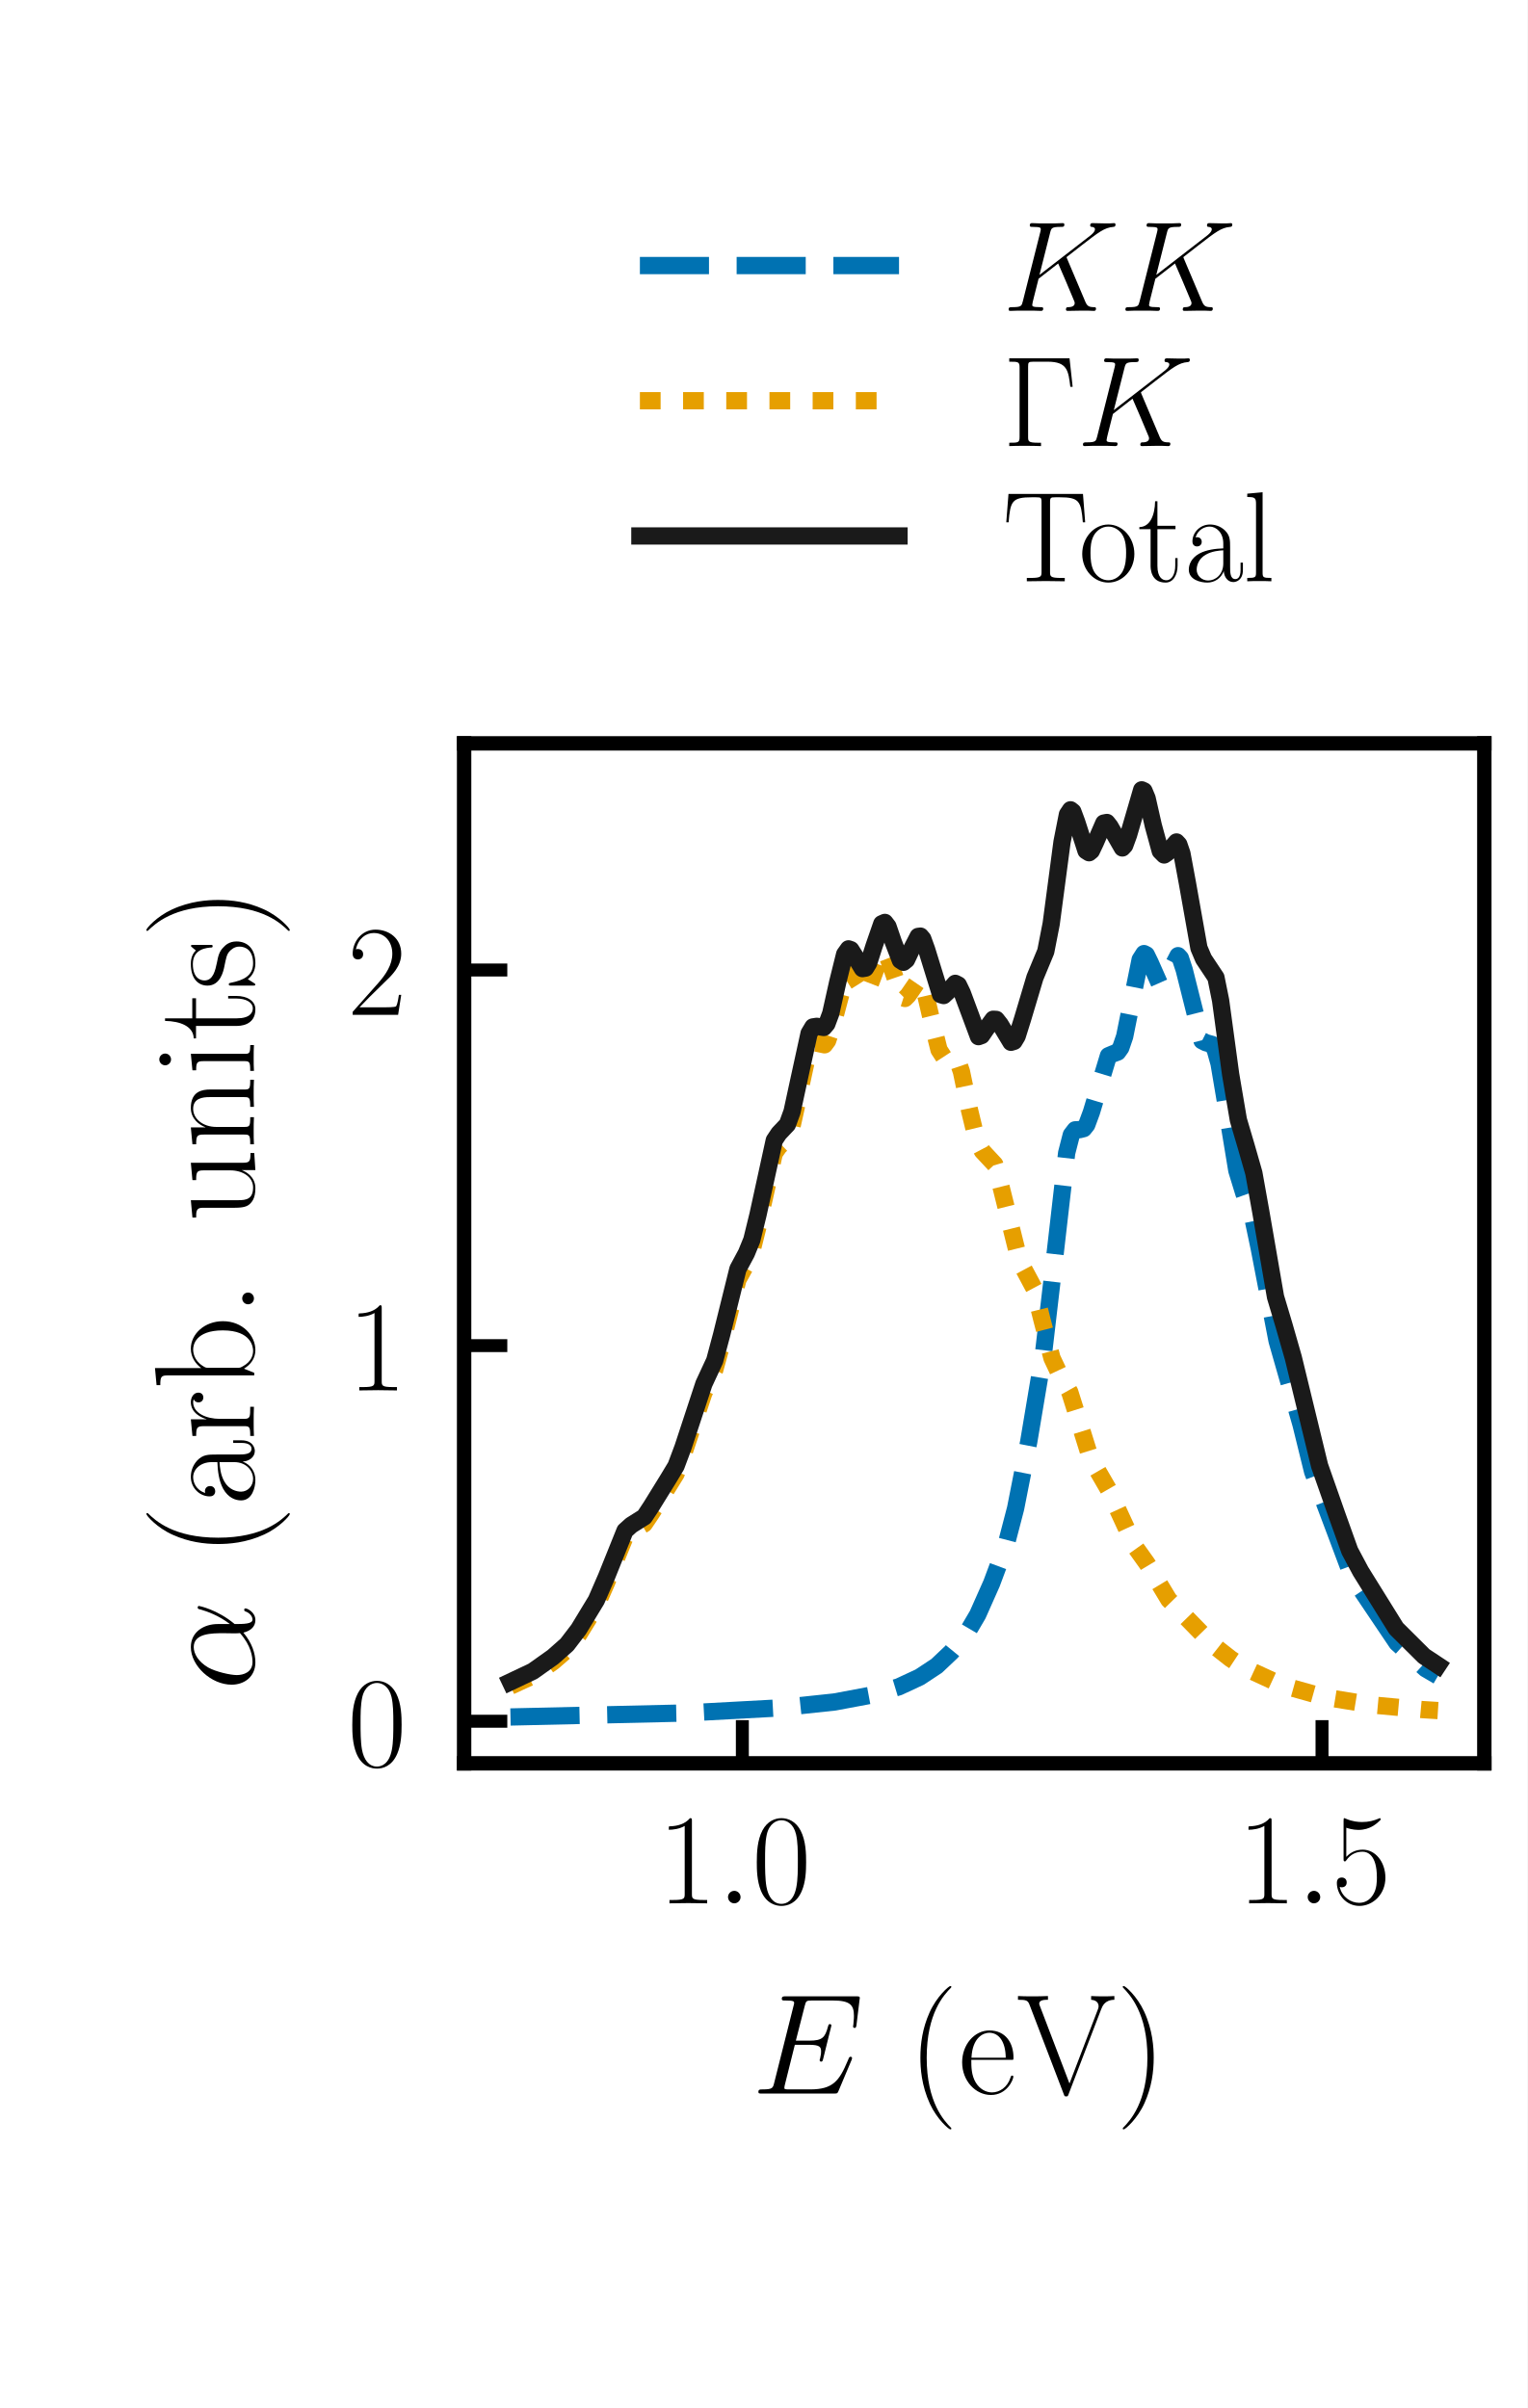
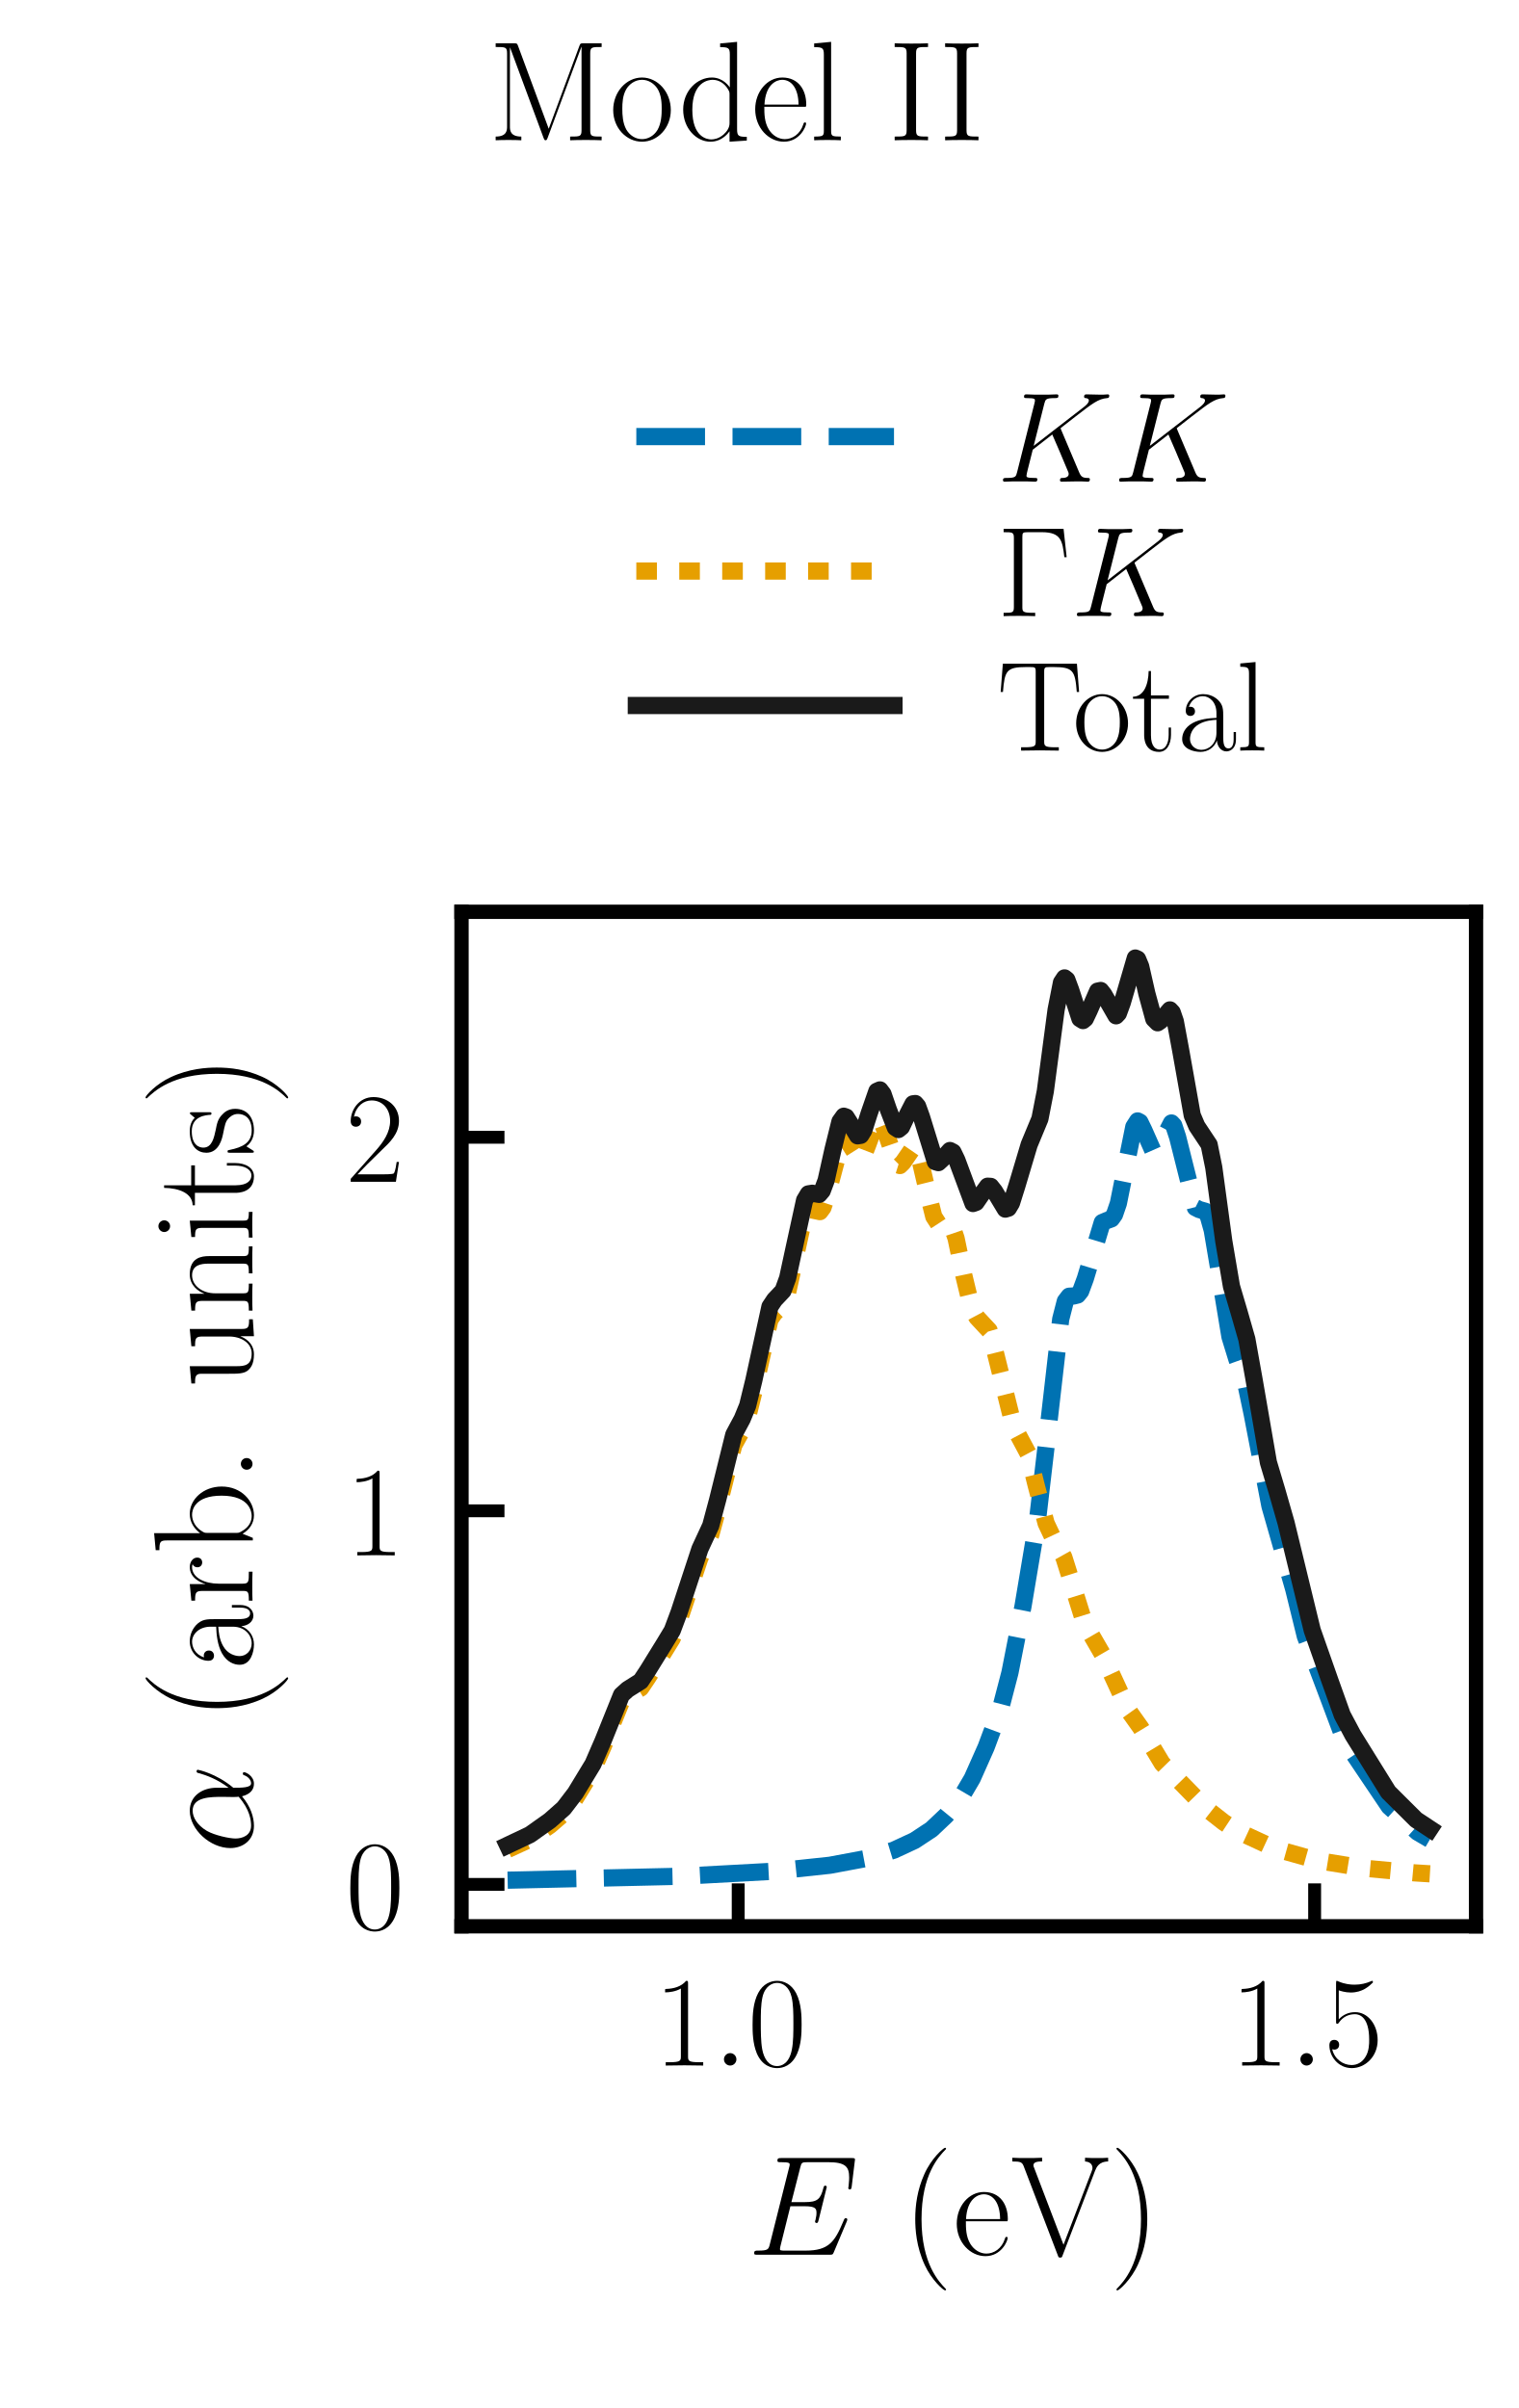
- <svg xmlns="http://www.w3.org/2000/svg" xmlns:xlink="http://www.w3.org/1999/xlink" width="106.104pt" height="167.304pt" viewBox="0 0 106.104 167.304" version="1.1">
+ <svg xmlns="http://www.w3.org/2000/svg" xmlns:xlink="http://www.w3.org/1999/xlink" width="106.104pt" height="168.208pt" viewBox="0 0 106.104 168.208" version="1.1">
  <defs>
    <style type="text/css">*{stroke-linejoin: round; stroke-linecap: butt}</style>
  </defs>
  <g id="figure_1">
    <g id="patch_1">
-       <path d="M 0 167.304  L 106.104 167.304  L 106.104 0  L 0 0  z " style="fill: #ffffff" />
+       <path d="M 0 168.208  L 106.104 168.208  L 106.104 0  L 0 0  z " style="fill: #ffffff" />
    </g>
    <g id="axes_1">
      <g id="patch_2">
-         <path d="M 32.238 122.514  L 103.104 122.514  L 103.104 51.648  L 32.238 51.648  z " style="fill: #ffffff" />
+         <path d="M 32.238 134.559  L 103.104 134.559  L 103.104 63.693  L 32.238 63.693  z " style="fill: #ffffff" />
      </g>
      <g id="matplotlib.axis_1">
        <g id="xtick_1">
          <g id="line2d_1">
            <defs>
-               <path id="m56fc4006a0" d="M 0 0  L 0 -3  " style="stroke: #000000; stroke-width: 0.9" />
-             </defs>
-             <g>
-               <use xlink:href="#m56fc4006a0" x="51.565" y="122.514" style="stroke: #000000; stroke-width: 0.9" />
+               <path id="mf4899ff78e" d="M 0 0  L 0 -3  " style="stroke: #000000; stroke-width: 0.9" />
+             </defs>
+             <g>
+               <use xlink:href="#mf4899ff78e" x="51.565" y="134.559" style="stroke: #000000; stroke-width: 0.9" />
            </g>
          </g>
          <g id="text_1">
-             <g transform="translate(45.67761 132.2405) scale(0.09 -0.09)">
+             <g transform="translate(45.67761 144.2861) scale(0.09 -0.09)">
              <defs>
                <path id="CMR17-31" d="M 1702 4083  C 1702 4217 1696 4224 1606 4224  C 1357 3927 979 3833 621 3820  C 602 3820 570 3820 563 3808  C 557 3795 557 3782 557 3648  C 755 3648 1088 3686 1344 3839  L 1344 467  C 1344 243 1331 166 781 166  L 589 166  L 589 0  C 896 6 1216 12 1523 12  C 1830 12 2150 6 2458 0  L 2458 166  L 2266 166  C 1715 166 1702 236 1702 467  L 1702 4083  z " transform="scale(0.015625)" />
                <path id="CMMI12-3a" d="M 1178 307  C 1178 492 1024 620 870 620  C 685 620 557 467 557 313  C 557 128 710 0 864 0  C 1050 0 1178 153 1178 307  z " transform="scale(0.015625)" />
                <path id="CMR17-30" d="M 2688 2038  C 2688 2430 2682 3099 2413 3613  C 2176 4063 1798 4224 1466 4224  C 1158 4224 768 4082 525 3620  C 269 3137 243 2539 243 2038  C 243 1671 250 1112 448 623  C 723 -39 1216 -128 1466 -128  C 1760 -128 2208 -7 2470 604  C 2662 1048 2688 1568 2688 2038  z M 1466 -26  C 1056 -26 813 328 723 816  C 653 1196 653 1749 653 2109  C 653 2604 653 3015 736 3407  C 858 3954 1216 4121 1466 4121  C 1728 4121 2067 3947 2189 3420  C 2272 3054 2278 2623 2278 2109  C 2278 1691 2278 1176 2202 797  C 2067 96 1690 -26 1466 -26  z " transform="scale(0.015625)" />
              </defs>
              <use xlink:href="#CMR17-31" transform="scale(0.996264)" />
              <use xlink:href="#CMMI12-3a" transform="translate(45.69048 0) scale(0.996264)" />
              <use xlink:href="#CMR17-30" transform="translate(72.78765 0) scale(0.996264)" />
            </g>
          </g>
        </g>
        <g id="xtick_2">
          <g id="line2d_2">
            <g>
-               <use xlink:href="#m56fc4006a0" x="91.83" y="122.514" style="stroke: #000000; stroke-width: 0.9" />
+               <use xlink:href="#mf4899ff78e" x="91.83" y="134.559" style="stroke: #000000; stroke-width: 0.9" />
            </g>
          </g>
          <g id="text_2">
-             <g transform="translate(85.94247 132.2405) scale(0.09 -0.09)">
+             <g transform="translate(85.94247 144.2861) scale(0.09 -0.09)">
              <defs>
                <path id="CMR17-35" d="M 730 3750  C 794 3724 1056 3641 1325 3641  C 1920 3641 2246 3961 2432 4140  C 2432 4191 2432 4224 2394 4224  C 2387 4224 2374 4224 2323 4198  C 2099 4102 1837 4032 1517 4032  C 1325 4032 1037 4055 723 4191  C 653 4224 640 4224 634 4224  C 602 4224 595 4217 595 4090  L 595 2231  C 595 2113 595 2080 659 2080  C 691 2080 704 2093 736 2139  C 941 2435 1222 2560 1542 2560  C 1766 2560 2246 2415 2246 1293  C 2246 1087 2246 716 2054 422  C 1894 159 1645 25 1370 25  C 947 25 518 319 403 812  C 429 806 480 793 506 793  C 589 793 749 838 749 1036  C 749 1209 627 1280 506 1280  C 358 1280 262 1190 262 1011  C 262 454 704 -128 1382 -128  C 2042 -128 2669 441 2669 1267  C 2669 2054 2170 2662 1549 2662  C 1222 2662 947 2540 730 2304  L 730 3750  z " transform="scale(0.015625)" />
              </defs>
              <use xlink:href="#CMR17-31" transform="scale(0.996264)" />
              <use xlink:href="#CMMI12-3a" transform="translate(45.69048 0) scale(0.996264)" />
              <use xlink:href="#CMR17-35" transform="translate(72.78765 0) scale(0.996264)" />
            </g>
          </g>
        </g>
        <g id="text_3">
-           <g transform="translate(52.22214 145.456) scale(0.1 -0.1)">
+           <g transform="translate(52.22214 157.5015) scale(0.1 -0.1)">
            <defs>
              <path id="CMMI12-45" d="M 4448 1489  C 4454 1508 4474 1553 4474 1578  C 4474 1611 4448 1643 4410 1643  C 4384 1643 4371 1636 4352 1617  C 4339 1611 4339 1598 4282 1469  C 3904 570 3629 185 2605 185  L 1670 185  C 1581 185 1568 185 1530 192  C 1459 198 1453 211 1453 262  C 1453 307 1466 346 1478 403  L 1920 2176  L 2554 2176  C 3053 2176 3091 2066 3091 1874  C 3091 1810 3091 1752 3046 1559  C 3034 1534 3027 1508 3027 1489  C 3027 1444 3059 1424 3098 1424  C 3155 1424 3162 1469 3187 1559  L 3552 3036  C 3552 3068 3526 3099 3488 3099  C 3430 3099 3424 3074 3398 2986  C 3270 2500 3142 2361 2573 2361  L 1965 2361  L 2362 3913  C 2419 4134 2432 4153 2694 4153  L 3610 4153  C 4397 4153 4557 3945 4557 3465  C 4557 3459 4557 3282 4531 3074  C 4525 3049 4518 3011 4518 2998  C 4518 2948 4550 2929 4589 2929  C 4634 2929 4659 2954 4672 3068  L 4806 4172  C 4806 4191 4819 4255 4819 4268  C 4819 4339 4762 4339 4646 4339  L 1523 4339  C 1402 4339 1338 4339 1338 4223  C 1338 4153 1382 4153 1491 4153  C 1888 4153 1888 4109 1888 4039  C 1888 4008 1882 3983 1862 3913  L 998 474  C 941 249 928 185 480 185  C 358 185 294 185 294 70  C 294 0 333 0 461 0  L 3674 0  C 3814 0 3821 6 3866 108  L 4448 1489  z " transform="scale(0.015625)" />
              <path id="CMR17-28" d="M 1958 -1562  C 1958 -1556 1958 -1543 1939 -1524  C 1645 -1223 858 -403 858 1596  C 858 3595 1632 4408 1946 4729  C 1946 4735 1958 4748 1958 4767  C 1958 4787 1939 4800 1914 4800  C 1843 4800 1299 4325 986 3620  C 666 2909 576 2218 576 1603  C 576 1141 621 360 1005 -467  C 1312 -1133 1837 -1600 1914 -1600  C 1946 -1600 1958 -1588 1958 -1562  z " transform="scale(0.015625)" />
              <path id="CMR17-65" d="M 2438 1503  C 2464 1529 2464 1542 2464 1606  C 2464 2251 2118 2816 1389 2816  C 710 2816 173 2175 173 1394  C 173 554 781 -64 1459 -64  C 2176 -64 2458 619 2458 755  C 2458 800 2419 800 2406 800  C 2362 800 2355 787 2330 709  C 2189 270 1837 51 1504 51  C 1229 51 954 206 781 490  C 582 819 582 1200 582 1503  L 2438 1503  z M 589 1600  C 634 2511 1126 2713 1382 2713  C 1818 2713 2112 2308 2118 1600  L 589 1600  z " transform="scale(0.015625)" />
              <path id="CMR17-56" d="M 3776 3762  C 3834 3903 3936 4179 4365 4185  L 4365 4352  C 4218 4339 4051 4339 3891 4339  C 3738 4339 3475 4339 3328 4352  L 3328 4185  C 3648 4166 3661 3942 3661 3903  C 3661 3833 3642 3788 3622 3737  L 2362 448  L 1043 3903  C 1024 3948 1011 3980 1011 4012  C 1011 4185 1267 4185 1402 4185  L 1402 4352  C 1197 4339 896 4339 685 4339  C 518 4339 218 4339 64 4352  L 64 4185  C 435 4185 506 4160 582 3955  L 2106 -26  C 2138 -116 2144 -128 2214 -128  C 2285 -128 2291 -116 2323 -26  L 3776 3762  z " transform="scale(0.015625)" />
              <path id="CMR17-29" d="M 1683 1596  C 1683 2057 1638 2839 1254 3665  C 947 4332 422 4800 346 4800  C 326 4800 301 4793 301 4761  C 301 4748 307 4742 314 4729  C 621 4408 1402 3595 1402 1603  C 1402 -396 627 -1210 314 -1530  C 307 -1543 301 -1549 301 -1562  C 301 -1594 326 -1600 346 -1600  C 416 -1600 960 -1127 1274 -422  C 1594 289 1683 981 1683 1596  z " transform="scale(0.015625)" />
            </defs>
            <use xlink:href="#CMMI12-45" transform="scale(0.996264)" />
            <use xlink:href="#CMR17-28" transform="translate(108.1276 0) scale(0.996264)" />
            <use xlink:href="#CMR17-65" transform="translate(143.4084 0) scale(0.996264)" />
            <use xlink:href="#CMR17-56" transform="translate(183.894 0) scale(0.996264)" />
            <use xlink:href="#CMR17-29" transform="translate(252.9665 0) scale(0.996264)" />
          </g>
        </g>
      </g>
      <g id="matplotlib.axis_2">
        <g id="ytick_1">
          <g id="line2d_3">
            <defs>
-               <path id="mb89ec130a3" d="M 0 0  L 3 0  " style="stroke: #000000; stroke-width: 0.9" />
-             </defs>
-             <g>
-               <use xlink:href="#mb89ec130a3" x="32.238" y="119.588" style="stroke: #000000; stroke-width: 0.9" />
+               <path id="m324ef16d65" d="M 0 0  L 3 0  " style="stroke: #000000; stroke-width: 0.9" />
+             </defs>
+             <g>
+               <use xlink:href="#m324ef16d65" x="32.238" y="131.633" style="stroke: #000000; stroke-width: 0.9" />
            </g>
          </g>
          <g id="text_4">
-             <g transform="translate(24.1304 122.7011) scale(0.09 -0.09)">
+             <g transform="translate(24.1304 134.7467) scale(0.09 -0.09)">
              <use xlink:href="#CMR17-30" transform="scale(0.996264)" />
            </g>
          </g>
        </g>
        <g id="ytick_2">
          <g id="line2d_4">
            <g>
-               <use xlink:href="#mb89ec130a3" x="32.238" y="93.491" style="stroke: #000000; stroke-width: 0.9" />
+               <use xlink:href="#m324ef16d65" x="32.238" y="105.536" style="stroke: #000000; stroke-width: 0.9" />
            </g>
          </g>
          <g id="text_5">
-             <g transform="translate(24.1304 96.60421) scale(0.09 -0.09)">
+             <g transform="translate(24.1304 108.6498) scale(0.09 -0.09)">
              <use xlink:href="#CMR17-31" transform="scale(0.996264)" />
            </g>
          </g>
        </g>
        <g id="ytick_3">
          <g id="line2d_5">
            <g>
-               <use xlink:href="#mb89ec130a3" x="32.238" y="67.394" style="stroke: #000000; stroke-width: 0.9" />
+               <use xlink:href="#m324ef16d65" x="32.238" y="79.44" style="stroke: #000000; stroke-width: 0.9" />
            </g>
          </g>
          <g id="text_6">
-             <g transform="translate(24.1304 70.50735) scale(0.09 -0.09)">
+             <g transform="translate(24.1304 82.55293) scale(0.09 -0.09)">
              <defs>
                <path id="CMR17-32" d="M 2669 990  L 2554 990  C 2490 537 2438 460 2413 422  C 2381 371 1920 371 1830 371  L 602 371  C 832 620 1280 1073 1824 1596  C 2214 1966 2669 2400 2669 3033  C 2669 3788 2067 4224 1395 4224  C 691 4224 262 3603 262 3027  C 262 2777 448 2745 525 2745  C 589 2745 781 2783 781 3007  C 781 3206 614 3264 525 3264  C 486 3264 448 3257 422 3244  C 544 3788 915 4057 1306 4057  C 1862 4057 2227 3616 2227 3033  C 2227 2477 1901 1998 1536 1583  L 262 147  L 262 0  L 2515 0  L 2669 990  z " transform="scale(0.015625)" />
              </defs>
              <use xlink:href="#CMR17-32" transform="scale(0.996264)" />
            </g>
          </g>
        </g>
        <g id="text_7">
-           <g transform="translate(17.63974 117.4479) rotate(-90) scale(0.1 -0.1)">
+           <g transform="translate(17.63974 129.4935) rotate(-90) scale(0.1 -0.1)">
            <defs>
              <path id="CMMI12-b" d="M 2963 1615  C 2963 2234 2611 2816 1933 2816  C 1094 2816 256 1902 256 996  C 256 440 602 -64 1254 -64  C 1651 -64 2125 89 2579 472  C 2669 115 2867 -64 3142 -64  C 3488 -64 3661 293 3661 376  C 3661 434 3616 434 3597 434  C 3546 434 3539 415 3520 364  C 3462 204 3315 64 3162 64  C 2963 64 2963 472 2963 862  C 3616 1641 3770 2445 3770 2451  C 3770 2509 3718 2509 3699 2509  C 3642 2509 3635 2490 3610 2375  C 3526 2094 3360 1596 2963 1072  L 2963 1615  z M 2560 625  C 1997 121 1491 64 1267 64  C 813 64 685 466 685 766  C 685 1040 826 1692 1024 2043  C 1286 2490 1645 2687 1933 2687  C 2554 2687 2554 1877 2554 1340  C 2554 1181 2547 1015 2547 855  C 2547 728 2554 696 2560 625  z " transform="scale(0.015625)" />
              <path id="CMR17-61" d="M 2304 1656  C 2304 2048 2304 2275 2035 2534  C 1798 2751 1523 2816 1306 2816  C 800 2816 435 2408 435 1977  C 435 1740 627 1728 666 1728  C 749 1728 896 1779 896 1958  C 896 2118 774 2188 666 2188  C 640 2188 608 2182 589 2176  C 723 2594 1069 2713 1293 2713  C 1613 2713 1965 2421 1965 1875  L 1965 1632  C 1587 1619 1133 1568 774 1373  C 371 1147 256 822 256 576  C 256 77 832 -64 1171 -64  C 1523 -64 1850 135 1990 505  C 2003 219 2182 -39 2464 -39  C 2598 -39 2938 51 2938 563  L 2938 926  L 2822 926  L 2822 557  C 2822 161 2650 109 2566 109  C 2304 109 2304 446 2304 732  L 2304 1656  z M 1965 887  C 1965 323 1568 38 1216 38  C 896 38 646 278 646 576  C 646 771 730 1114 1101 1322  C 1408 1497 1760 1523 1965 1536  L 1965 887  z " transform="scale(0.015625)" />
              <path id="CMR17-72" d="M 960 1517  C 960 2134 1222 2713 1702 2713  C 1747 2713 1792 2707 1837 2687  C 1837 2687 1696 2642 1696 2475  C 1696 2321 1818 2257 1914 2257  C 1990 2257 2131 2302 2131 2482  C 2131 2687 1926 2816 1709 2816  C 1222 2816 1011 2340 947 2115  L 941 2115  L 941 2816  L 198 2745  L 198 2578  C 576 2578 634 2540 634 2231  L 634 443  C 634 198 608 166 198 166  L 198 0  C 352 12 646 12 813 12  C 998 12 1325 12 1498 0  L 1498 166  C 1037 166 960 166 960 455  L 960 1517  z " transform="scale(0.015625)" />
              <path id="CMR17-62" d="M 960 4416  L 198 4345  L 198 4179  C 576 4179 634 4141 634 3843  L 634 -13  L 749 -13  L 934 445  C 1120 141 1395 -64 1766 -64  C 2406 -64 3053 503 3053 1382  C 3053 2209 2477 2816 1830 2816  C 1434 2816 1152 2603 960 2351  L 960 4416  z M 973 2022  C 973 2138 973 2157 1062 2293  C 1312 2681 1670 2713 1792 2713  C 1984 2713 2643 2610 2643 1388  C 2643 109 1888 38 1734 38  C 1536 38 1248 115 1043 490  C 973 613 973 626 973 742  L 973 2022  z " transform="scale(0.015625)" />
              <path id="CMR17-2e" d="M 1062 262  C 1062 422 934 524 800 524  C 672 524 538 422 538 262  C 538 102 666 0 800 0  C 928 0 1062 102 1062 262  z " transform="scale(0.015625)" />
              <path id="CMR17-75" d="M 1882 2745  L 1882 2579  C 2259 2579 2317 2540 2317 2229  L 2317 1053  C 2317 510 2029 38 1555 38  C 1030 38 986 355 986 691  L 986 2816  L 211 2745  L 211 2579  C 467 2579 640 2579 646 2320  L 646 1079  C 646 646 646 368 813 187  C 896 103 1056 -64 1517 -64  C 2061 -64 2272 400 2323 536  L 2330 536  L 2330 -64  L 3091 -13  L 3091 154  C 2714 154 2656 193 2656 503  L 2656 2816  L 1882 2745  z " transform="scale(0.015625)" />
              <path id="CMR17-6e" d="M 2656 1954  C 2656 2282 2592 2816 1837 2816  C 1331 2816 1069 2424 973 2166  L 966 2166  L 966 2816  L 211 2745  L 211 2578  C 589 2578 646 2540 646 2231  L 646 443  C 646 198 621 166 211 166  L 211 0  C 365 12 646 12 813 12  C 979 12 1267 12 1421 0  L 1421 166  C 1011 166 986 192 986 443  L 986 1678  C 986 2269 1344 2713 1792 2713  C 2266 2713 2317 2289 2317 1980  L 2317 443  C 2317 198 2291 166 1882 166  L 1882 0  C 2035 12 2317 12 2483 12  C 2650 12 2938 12 3091 0  L 3091 166  C 2682 166 2656 192 2656 443  L 2656 1954  z " transform="scale(0.015625)" />
              <path id="CMR17-69" d="M 992 3961  C 992 4102 877 4224 730 4224  C 589 4224 467 4108 467 3961  C 467 3820 582 3699 730 3699  C 870 3699 992 3814 992 3961  z M 243 2745  L 243 2579  C 602 2579 653 2540 653 2231  L 653 443  C 653 198 627 166 218 166  L 218 0  C 371 12 646 12 806 12  C 960 12 1222 12 1370 0  L 1370 166  C 992 166 979 205 979 436  L 979 2816  L 243 2745  z " transform="scale(0.015625)" />
              <path id="CMR17-74" d="M 966 2585  L 1862 2585  L 1862 2752  L 966 2752  L 966 3968  L 851 3968  C 838 3292 614 2700 70 2687  L 70 2585  L 627 2585  L 627 778  C 627 655 627 -64 1370 -64  C 1747 -64 1965 308 1965 784  L 1965 1151  L 1850 1151  L 1850 790  C 1850 347 1677 51 1408 51  C 1222 51 966 179 966 765  L 966 2585  z " transform="scale(0.015625)" />
              <path id="CMR17-73" d="M 1978 2688  C 1978 2803 1971 2809 1933 2809  C 1907 2809 1901 2803 1824 2707  C 1805 2681 1747 2617 1728 2592  C 1523 2809 1235 2816 1126 2816  C 416 2816 160 2444 160 2073  C 160 1497 813 1363 998 1324  C 1402 1241 1542 1216 1677 1100  C 1760 1024 1901 883 1901 652  C 1901 384 1747 38 1158 38  C 602 38 403 460 288 1024  C 269 1113 269 1120 218 1120  C 166 1120 160 1113 160 985  L 160 64  C 160 -52 166 -58 205 -58  C 237 -58 243 -52 275 0  C 314 57 410 211 448 275  C 576 102 800 -64 1158 -64  C 1792 -64 2131 281 2131 780  C 2131 1107 1958 1280 1875 1356  C 1683 1555 1459 1600 1190 1651  C 838 1728 390 1817 390 2208  C 390 2374 480 2726 1126 2726  C 1811 2726 1850 2086 1862 1881  C 1869 1849 1901 1843 1920 1843  C 1978 1843 1978 1862 1978 1971  L 1978 2688  z " transform="scale(0.015625)" />
            </defs>
            <use xlink:href="#CMMI12-b" transform="scale(0.996264)" />
            <use xlink:href="#CMR17-28" transform="translate(92.75699 0) scale(0.996264)" />
            <use xlink:href="#CMR17-61" transform="translate(128.0378 0) scale(0.996264)" />
            <use xlink:href="#CMR17-72" transform="translate(173.7282 0) scale(0.996264)" />
            <use xlink:href="#CMR17-62" transform="translate(209.009 0) scale(0.996264)" />
            <use xlink:href="#CMR17-2e" transform="translate(259.9044 0) scale(0.996264)" />
            <use xlink:href="#CMR17-75" transform="translate(325.2611 0) scale(0.996264)" />
            <use xlink:href="#CMR17-6e" transform="translate(376.1565 0) scale(0.996264)" />
            <use xlink:href="#CMR17-69" transform="translate(427.0518 0) scale(0.996264)" />
            <use xlink:href="#CMR17-74" transform="translate(451.9229 0) scale(0.996264)" />
            <use xlink:href="#CMR17-73" transform="translate(487.2037 0) scale(0.996264)" />
            <use xlink:href="#CMR17-29" transform="translate(523.005 0) scale(0.996264)" />
          </g>
        </g>
      </g>
      <g id="line2d_6">
-         <path d="M 35.459 119.293  L 47.603 119.017  L 54.05 118.668  L 57.973 118.25  L 60.552 117.767  L 62.432 117.198  L 63.883 116.523  L 65.065 115.743  L 66.086 114.777  L 67.161 113.464  L 67.913 112.184  L 68.88 110.007  L 69.901 107.271  L 70.546 104.797  L 71.459 100.158  L 72.48 94.068  L 73.125 88.544  L 74.092 80.106  L 74.414 78.852  L 74.683 78.499  L 75.005 78.483  L 75.274 78.415  L 75.489 78.145  L 75.811 77.275  L 76.994 73.351  L 77.316 73.215  L 77.638 73.096  L 77.853 72.793  L 78.122 72.008  L 78.552 69.87  L 79.197 66.673  L 79.465 66.254  L 79.626 66.338  L 79.895 66.89  L 80.54 68.348  L 80.755 68.356  L 80.97 68.061  L 81.829 66.398  L 81.991 66.571  L 82.259 67.384  L 83.495 72.308  L 83.764 72.445  L 84.194 72.565  L 84.408 72.93  L 84.677 73.887  L 85.107 76.436  L 85.913 81.324  L 86.397 82.897  L 87.041 84.694  L 87.471 86.745  L 88.707 93.153  L 90.373 98.976  L 91.179 102.252  L 91.877 104.085  L 92.737 106.367  L 93.758 109.091  L 94.51 110.398  L 97.035 114.148  L 99.023 115.94  L 99.883 116.445  L 99.883 116.445  " clip-path="url(#pe6a8a743c2)" style="fill: none; stroke-dasharray: 4.8,1.92; stroke-dashoffset: 0; stroke: #0072b2; stroke-width: 1.2" />
+         <path d="M 35.459 131.338  L 47.603 131.063  L 54.05 130.713  L 57.973 130.295  L 60.552 129.813  L 62.432 129.243  L 63.883 128.569  L 65.065 127.789  L 66.086 126.823  L 67.161 125.509  L 67.913 124.229  L 68.88 122.053  L 69.901 119.316  L 70.546 116.842  L 71.459 112.203  L 72.48 106.113  L 73.125 100.59  L 74.092 92.152  L 74.414 90.897  L 74.683 90.545  L 75.005 90.528  L 75.274 90.461  L 75.489 90.191  L 75.811 89.32  L 76.994 85.396  L 77.316 85.26  L 77.638 85.142  L 77.853 84.839  L 78.122 84.054  L 78.552 81.916  L 79.197 78.718  L 79.465 78.3  L 79.626 78.384  L 79.895 78.936  L 80.54 80.393  L 80.755 80.402  L 80.97 80.106  L 81.829 78.444  L 81.991 78.617  L 82.259 79.429  L 83.495 84.353  L 83.764 84.49  L 84.194 84.611  L 84.408 84.976  L 84.677 85.932  L 85.107 88.481  L 85.913 93.369  L 86.397 94.942  L 87.041 96.74  L 87.471 98.791  L 88.707 105.199  L 90.373 111.021  L 91.179 114.298  L 91.877 116.131  L 92.737 118.412  L 93.758 121.137  L 94.51 122.444  L 97.035 126.194  L 99.023 127.986  L 99.883 128.491  L 99.883 128.491  " clip-path="url(#p5539f9b693)" style="fill: none; stroke-dasharray: 4.8,1.92; stroke-dashoffset: 0; stroke: #0072b2; stroke-width: 1.2" />
      </g>
      <g id="line2d_7">
-         <path d="M 35.459 117.148  L 37.017 116.432  L 38.414 115.462  L 39.382 114.622  L 40.188 113.583  L 41.423 111.573  L 42.122 109.977  L 43.412 106.799  L 43.841 106.422  L 44.755 105.871  L 45.238 105.154  L 46.42 103.276  L 46.958 102.403  L 47.441 101.128  L 48.892 96.774  L 49.644 95.185  L 50.128 93.4  L 51.256 88.908  L 51.847 87.839  L 52.223 86.941  L 52.653 85.211  L 53.782 80.131  L 54.104 79.672  L 54.695 79.096  L 55.017 78.239  L 55.447 76.291  L 56.146 73.063  L 56.468 72.496  L 56.683 72.466  L 57.274 72.592  L 57.489 72.301  L 57.811 71.324  L 58.832 67.474  L 58.994 67.423  L 59.208 67.652  L 60.068 69.01  L 60.283 68.785  L 60.606 67.947  L 61.25 66.186  L 61.411 66.124  L 61.573 66.283  L 61.841 66.963  L 62.647 69.303  L 62.862 69.372  L 63.077 69.158  L 63.829 68.066  L 63.991 68.204  L 64.205 68.719  L 64.635 70.564  L 65.226 72.938  L 65.549 73.435  L 65.817 73.451  L 66.301 73.385  L 66.516 73.669  L 66.785 74.462  L 67.322 77.037  L 67.859 79.262  L 68.235 79.972  L 69.095 80.895  L 69.417 81.996  L 70.814 87.61  L 71.835 89.523  L 72.373 91.689  L 73.071 94.355  L 73.555 95.38  L 74.307 96.722  L 74.844 98.425  L 75.704 101.185  L 76.241 102.18  L 76.994 103.482  L 78.82 107.434  L 79.68 108.64  L 81.185 111.14  L 84.247 114.279  L 85.483 115.248  L 86.397 115.851  L 89.083 117.093  L 92.038 117.921  L 95.37 118.462  L 98.808 118.78  L 99.883 118.847  L 99.883 118.847  " clip-path="url(#pe6a8a743c2)" style="fill: none; stroke-dasharray: 1.44,1.56; stroke-dashoffset: 0; stroke: #e69f00; stroke-width: 1.2" />
+         <path d="M 35.459 129.194  L 37.017 128.477  L 38.414 127.508  L 39.382 126.667  L 40.188 125.629  L 41.423 123.619  L 42.122 122.022  L 43.412 118.845  L 43.841 118.468  L 44.755 117.917  L 45.238 117.199  L 46.42 115.322  L 46.958 114.448  L 47.441 113.174  L 48.892 108.82  L 49.644 107.231  L 50.128 105.445  L 51.256 100.953  L 51.847 99.885  L 52.223 98.986  L 52.653 97.257  L 53.782 92.176  L 54.104 91.718  L 54.695 91.142  L 55.017 90.284  L 55.447 88.337  L 56.146 85.108  L 56.468 84.541  L 56.683 84.511  L 57.274 84.638  L 57.489 84.346  L 57.811 83.37  L 58.832 79.52  L 58.994 79.468  L 59.208 79.698  L 60.068 81.056  L 60.283 80.831  L 60.606 79.992  L 61.25 78.231  L 61.411 78.17  L 61.573 78.329  L 61.841 79.009  L 62.647 81.349  L 62.862 81.417  L 63.077 81.203  L 63.829 80.112  L 63.991 80.25  L 64.205 80.764  L 64.635 82.609  L 65.226 84.984  L 65.549 85.481  L 65.817 85.497  L 66.301 85.43  L 66.516 85.715  L 66.785 86.507  L 67.322 89.083  L 67.859 91.308  L 68.235 92.017  L 69.095 92.941  L 69.417 94.042  L 70.814 99.656  L 71.835 101.569  L 72.373 103.734  L 73.071 106.401  L 73.555 107.426  L 74.307 108.768  L 74.844 110.471  L 75.704 113.231  L 76.241 114.226  L 76.994 115.528  L 78.82 119.479  L 79.68 120.686  L 81.185 123.186  L 84.247 126.325  L 85.483 127.294  L 86.397 127.896  L 89.083 129.138  L 92.038 129.967  L 95.37 130.507  L 98.808 130.826  L 99.883 130.893  L 99.883 130.893  " clip-path="url(#p5539f9b693)" style="fill: none; stroke-dasharray: 1.44,1.56; stroke-dashoffset: 0; stroke: #e69f00; stroke-width: 1.2" />
      </g>
      <g id="line2d_8">
-         <path d="M 35.459 116.853  L 37.017 116.114  L 38.414 115.122  L 39.382 114.265  L 40.188 113.212  L 41.423 111.177  L 42.122 109.565  L 43.412 106.357  L 43.841 105.969  L 44.755 105.393  L 45.238 104.662  L 46.42 102.748  L 46.958 101.855  L 47.441 100.564  L 48.892 96.153  L 49.644 94.531  L 50.128 92.722  L 51.256 88.172  L 51.847 87.07  L 52.223 86.148  L 52.653 84.392  L 53.782 79.231  L 54.104 78.748  L 54.695 78.123  L 55.017 77.237  L 55.447 75.25  L 56.2 71.8  L 56.468 71.349  L 56.737 71.307  L 57.22 71.387  L 57.435 71.136  L 57.704 70.417  L 58.188 68.247  L 58.671 66.3  L 58.94 65.925  L 59.101 65.982  L 59.37 66.407  L 59.907 67.298  L 60.122 67.262  L 60.337 66.912  L 60.713 65.729  L 61.25 64.182  L 61.465 64.088  L 61.68 64.371  L 62.056 65.465  L 62.54 66.72  L 62.755 66.857  L 62.97 66.684  L 63.292 66.003  L 63.776 65.06  L 63.937 65.04  L 64.098 65.229  L 64.367 65.972  L 65.334 69.104  L 65.549 69.169  L 65.817 68.922  L 66.355 68.321  L 66.57 68.432  L 66.838 68.988  L 67.967 72.025  L 68.182 71.948  L 68.504 71.478  L 68.988 70.815  L 69.203 70.828  L 69.471 71.167  L 70.223 72.417  L 70.438 72.351  L 70.653 71.994  L 71.029 70.797  L 71.889 67.916  L 72.641 66.105  L 73.017 64.183  L 73.77 58.495  L 74.146 56.588  L 74.361 56.264  L 74.522 56.39  L 74.791 57.115  L 75.435 59.111  L 75.65 59.246  L 75.811 59.113  L 76.08 58.547  L 76.671 57.187  L 76.886 57.144  L 77.101 57.417  L 77.961 58.914  L 78.122 58.742  L 78.391 58.007  L 79.304 54.876  L 79.465 54.95  L 79.68 55.466  L 80.11 57.36  L 80.594 59.131  L 80.862 59.401  L 81.077 59.254  L 81.722 58.499  L 81.883 58.672  L 82.098 59.298  L 82.474 61.326  L 83.28 65.863  L 83.602 66.62  L 84.462 67.914  L 84.785 69.508  L 85.483 74.645  L 86.02 77.809  L 86.558 79.627  L 87.095 81.5  L 87.579 84.202  L 88.599 90.105  L 89.191 92.082  L 89.835 94.327  L 91.662 101.835  L 92.898 105.351  L 93.758 107.751  L 94.51 109.164  L 96.982 113.142  L 98.916 115.065  L 99.883 115.705  L 99.883 115.705  " clip-path="url(#pe6a8a743c2)" style="fill: none; stroke: #1a1a1a; stroke-width: 1.2; stroke-linecap: square" />
+         <path d="M 35.459 128.899  L 37.017 128.16  L 38.414 127.168  L 39.382 126.311  L 40.188 125.257  L 41.423 123.222  L 42.122 121.611  L 43.412 118.403  L 43.841 118.015  L 44.755 117.439  L 45.238 116.708  L 46.42 114.793  L 46.958 113.901  L 47.441 112.609  L 48.892 108.198  L 49.644 106.576  L 50.128 104.768  L 51.256 100.217  L 51.847 99.115  L 52.223 98.194  L 52.653 96.437  L 53.782 91.277  L 54.104 90.794  L 54.695 90.169  L 55.017 89.283  L 55.447 87.295  L 56.2 83.845  L 56.468 83.395  L 56.737 83.353  L 57.22 83.433  L 57.435 83.182  L 57.704 82.463  L 58.188 80.292  L 58.671 78.346  L 58.94 77.971  L 59.101 78.027  L 59.37 78.452  L 59.907 79.343  L 60.122 79.308  L 60.337 78.958  L 60.713 77.775  L 61.25 76.228  L 61.465 76.133  L 61.68 76.417  L 62.056 77.511  L 62.54 78.765  L 62.755 78.903  L 62.97 78.729  L 63.292 78.049  L 63.776 77.106  L 63.937 77.085  L 64.098 77.275  L 64.367 78.018  L 65.334 81.15  L 65.549 81.214  L 65.817 80.968  L 66.355 80.367  L 66.57 80.477  L 66.838 81.034  L 67.967 84.071  L 68.182 83.993  L 68.504 83.524  L 68.988 82.86  L 69.203 82.873  L 69.471 83.212  L 70.223 84.462  L 70.438 84.397  L 70.653 84.039  L 71.029 82.842  L 71.889 79.962  L 72.641 78.151  L 73.017 76.229  L 73.77 70.541  L 74.146 68.633  L 74.361 68.31  L 74.522 68.436  L 74.791 69.161  L 75.435 71.157  L 75.65 71.291  L 75.811 71.159  L 76.08 70.593  L 76.671 69.233  L 76.886 69.189  L 77.101 69.463  L 77.961 70.959  L 78.122 70.788  L 78.391 70.052  L 79.304 66.922  L 79.465 66.995  L 79.68 67.512  L 80.11 69.406  L 80.594 71.177  L 80.862 71.446  L 81.077 71.299  L 81.722 70.544  L 81.883 70.717  L 82.098 71.344  L 82.474 73.371  L 83.28 77.908  L 83.602 78.665  L 84.462 79.96  L 84.785 81.553  L 85.483 86.691  L 86.02 89.855  L 86.558 91.672  L 87.095 93.545  L 87.579 96.248  L 88.599 102.15  L 89.191 104.127  L 89.835 106.372  L 91.662 113.88  L 92.898 117.396  L 93.758 119.797  L 94.51 121.21  L 96.982 125.187  L 98.916 127.111  L 99.883 127.75  L 99.883 127.75  " clip-path="url(#p5539f9b693)" style="fill: none; stroke: #1a1a1a; stroke-width: 1.2; stroke-linecap: square" />
      </g>
      <g id="patch_3">
-         <path d="M 32.238 122.514  L 32.238 51.648  " style="fill: none; stroke: #000000; stroke-linejoin: miter; stroke-linecap: square" />
+         <path d="M 32.238 134.559  L 32.238 63.693  " style="fill: none; stroke: #000000; stroke-linejoin: miter; stroke-linecap: square" />
      </g>
      <g id="patch_4">
-         <path d="M 103.104 122.514  L 103.104 51.648  " style="fill: none; stroke: #000000; stroke-linejoin: miter; stroke-linecap: square" />
+         <path d="M 103.104 134.559  L 103.104 63.693  " style="fill: none; stroke: #000000; stroke-linejoin: miter; stroke-linecap: square" />
      </g>
      <g id="patch_5">
-         <path d="M 32.238 122.514  L 103.104 122.514  " style="fill: none; stroke: #000000; stroke-linejoin: miter; stroke-linecap: square" />
+         <path d="M 32.238 134.559  L 103.104 134.559  " style="fill: none; stroke: #000000; stroke-linejoin: miter; stroke-linecap: square" />
      </g>
      <g id="patch_6">
-         <path d="M 32.238 51.648  L 103.104 51.648  " style="fill: none; stroke: #000000; stroke-linejoin: miter; stroke-linecap: square" />
+         <path d="M 32.238 63.693  L 103.104 63.693  " style="fill: none; stroke: #000000; stroke-linejoin: miter; stroke-linecap: square" />
      </g>
      <g id="legend_1">
        <g id="line2d_9">
-           <path d="M 44.448 18.45  L 53.448 18.45  L 62.448 18.45  " style="fill: none; stroke-dasharray: 4.8,1.92; stroke-dashoffset: 0; stroke: #0072b2; stroke-width: 1.2" />
+           <path d="M 44.448 30.496  L 53.448 30.496  L 62.448 30.496  " style="fill: none; stroke-dasharray: 4.8,1.92; stroke-dashoffset: 0; stroke: #0072b2; stroke-width: 1.2" />
        </g>
        <g id="text_8">
-           <g transform="translate(69.64787 21.60002) scale(0.09 -0.09)">
+           <g transform="translate(69.64787 33.6456) scale(0.09 -0.09)">
            <defs>
              <path id="CMMI12-4b" d="M 3200 2574  C 3194 2593 3168 2644 3168 2663  C 3168 2669 3174 2675 3283 2758  L 3904 3242  C 4762 3905 5043 4128 5485 4166  C 5530 4172 5594 4172 5594 4281  C 5594 4319 5574 4352 5523 4352  C 5453 4352 5376 4339 5306 4339  L 5062 4339  C 4864 4339 4653 4352 4461 4352  C 4416 4352 4339 4352 4339 4236  C 4339 4172 4384 4166 4422 4166  C 4493 4159 4576 4134 4576 4045  C 4576 3917 4384 3765 4333 3726  L 1824 1784  L 2355 3886  C 2413 4102 2426 4166 2880 4166  C 3002 4166 3059 4166 3059 4287  C 3059 4352 2995 4352 2963 4352  C 2848 4352 2714 4339 2592 4339  L 1837 4339  C 1722 4339 1581 4352 1466 4352  C 1414 4352 1344 4352 1344 4230  C 1344 4166 1402 4166 1498 4166  C 1888 4166 1888 4115 1888 4045  C 1888 4032 1888 3994 1862 3898  L 998 472  C 941 249 928 185 480 185  C 358 185 294 185 294 70  C 294 0 352 0 390 0  C 512 0 640 12 762 12  L 1510 12  C 1632 12 1766 0 1888 0  C 1939 0 2010 0 2010 121  C 2010 185 1952 185 1856 185  C 1466 185 1466 236 1466 300  C 1466 344 1504 504 1530 605  L 1779 1593  L 2752 2351  C 2938 1943 3277 1128 3539 504  C 3558 465 3571 427 3571 383  C 3571 191 3315 185 3258 185  C 3200 185 3136 185 3136 64  C 3136 0 3206 0 3226 0  C 3450 0 3686 12 3910 12  L 4218 12  C 4314 12 4422 0 4518 0  C 4557 0 4627 0 4627 121  C 4627 185 4570 185 4506 185  C 4269 191 4186 242 4090 472  L 3200 2574  z " transform="scale(0.015625)" />
            </defs>
            <use xlink:href="#CMMI12-4b" transform="scale(0.996264)" />
            <use xlink:href="#CMMI12-4b" transform="translate(90.14742 0) scale(0.996264)" />
          </g>
        </g>
        <g id="line2d_10">
-           <path d="M 44.448 27.843  L 53.448 27.843  L 62.448 27.843  " style="fill: none; stroke-dasharray: 1.44,1.56; stroke-dashoffset: 0; stroke: #e69f00; stroke-width: 1.2" />
+           <path d="M 44.448 39.889  L 53.448 39.889  L 62.448 39.889  " style="fill: none; stroke-dasharray: 1.44,1.56; stroke-dashoffset: 0; stroke: #e69f00; stroke-width: 1.2" />
        </g>
        <g id="text_9">
-           <g transform="translate(69.64787 30.99348) scale(0.09 -0.09)">
+           <g transform="translate(69.64787 43.03906) scale(0.09 -0.09)">
            <defs>
              <path id="CMR17-0" d="M 3315 4352  L 326 4352  L 326 4185  C 768 4185 838 4185 838 3897  L 838 453  C 838 166 768 166 326 166  L 326 0  C 512 12 870 12 1069 12  C 1331 12 1638 12 1901 0  L 1901 166  L 1760 166  C 1274 166 1261 230 1261 460  L 1261 3936  C 1261 4153 1274 4185 1530 4185  L 2234 4185  C 3206 4185 3258 3738 3354 2939  L 3469 2939  L 3315 4352  z " transform="scale(0.015625)" />
            </defs>
            <use xlink:href="#CMR17-0" transform="scale(0.996264)" />
            <use xlink:href="#CMMI12-4b" transform="translate(57.38141 0) scale(0.996264)" />
          </g>
        </g>
        <g id="line2d_11">
-           <path d="M 44.448 37.237  L 53.448 37.237  L 62.448 37.237  " style="fill: none; stroke: #1a1a1a; stroke-width: 1.2; stroke-linecap: square" />
+           <path d="M 44.448 49.283  L 53.448 49.283  L 62.448 49.283  " style="fill: none; stroke: #1a1a1a; stroke-width: 1.2; stroke-linecap: square" />
        </g>
        <g id="text_10">
-           <g transform="translate(69.64787 40.38694) scale(0.09 -0.09)">
+           <g transform="translate(69.64787 52.43252) scale(0.09 -0.09)">
            <defs>
              <path id="CMR17-54" d="M 3981 4332  L 288 4332  L 179 2924  L 294 2924  C 378 3981 467 4166 1453 4166  C 1568 4166 1754 4166 1805 4159  C 1926 4140 1926 4064 1926 3917  L 1926 465  C 1926 236 1907 166 1376 166  L 1197 166  L 1197 0  C 1504 6 1824 12 2138 12  C 2451 12 2771 6 3078 0  L 3078 166  L 2899 166  C 2368 166 2349 236 2349 465  L 2349 3917  C 2349 4057 2349 4134 2464 4159  C 2515 4166 2701 4166 2816 4166  C 3795 4166 3891 3981 3974 2924  L 4090 2924  L 3981 4332  z " transform="scale(0.015625)" />
              <path id="CMR17-6f" d="M 2758 1356  C 2758 2176 2163 2816 1466 2816  C 768 2816 173 2176 173 1356  C 173 550 768 -64 1466 -64  C 2163 -64 2758 550 2758 1356  z M 1466 51  C 1165 51 909 230 762 480  C 602 768 582 1126 582 1408  C 582 1676 595 2009 762 2297  C 890 2508 1139 2713 1466 2713  C 1754 2713 1997 2553 2150 2329  C 2349 2028 2349 1606 2349 1408  C 2349 1158 2336 774 2163 467  C 1984 172 1709 51 1466 51  z " transform="scale(0.015625)" />
              <path id="CMR17-6c" d="M 979 4416  L 218 4345  L 218 4179  C 595 4179 653 4141 653 3835  L 653 439  C 653 198 627 166 218 166  L 218 0  C 371 12 653 12 813 12  C 979 12 1261 12 1414 0  L 1414 166  C 1005 166 979 191 979 439  L 979 4416  z " transform="scale(0.015625)" />
            </defs>
            <use xlink:href="#CMR17-54" transform="scale(0.996264)" />
            <use xlink:href="#CMR17-6f" transform="translate(58.70262 0) scale(0.996264)" />
            <use xlink:href="#CMR17-74" transform="translate(104.3931 0) scale(0.996264)" />
            <use xlink:href="#CMR17-61" transform="translate(139.6739 0) scale(0.996264)" />
            <use xlink:href="#CMR17-6c" transform="translate(185.3643 0) scale(0.996264)" />
          </g>
        </g>
      </g>
    </g>
+     <g id="text_11">
+       <g transform="translate(34.09551 9.798498) scale(0.1 -0.1)">
+         <defs>
+           <path id="CMR17-4d" d="M 1338 4249  C 1299 4345 1293 4352 1158 4352  L 339 4352  L 339 4185  C 781 4185 851 4185 851 3898  L 851 624  C 851 465 851 166 339 166  L 339 0  C 486 12 755 12 915 12  C 1075 12 1344 12 1491 0  L 1491 166  C 979 166 979 465 979 624  L 979 4159  L 986 4159  L 2490 102  C 2515 38 2528 0 2579 0  C 2630 0 2643 38 2669 102  L 4186 4191  L 4192 4191  L 4192 453  C 4192 166 4122 166 3680 166  L 3680 0  C 3853 12 4198 12 4384 12  C 4570 12 4922 12 5094 0  L 5094 166  C 4653 166 4582 166 4582 453  L 4582 3898  C 4582 4185 4653 4185 5094 4185  L 5094 4352  L 4282 4352  C 4147 4352 4141 4345 4102 4249  L 2720 516  L 1338 4249  z " transform="scale(0.015625)" />
+           <path id="CMR17-64" d="M 1869 4345  L 1869 4179  C 2246 4179 2304 4141 2304 3843  L 2304 2371  C 2278 2403 2016 2816 1498 2816  C 845 2816 211 2228 211 1376  C 211 529 806 -64 1434 -64  C 1978 -64 2259 361 2291 406  L 2291 -64  L 3066 -13  L 3066 154  C 2688 154 2630 193 2630 503  L 2630 4416  L 1869 4345  z M 2291 762  C 2291 568 2176 393 2029 264  C 1811 70 1594 38 1472 38  C 1286 38 621 135 621 1369  C 621 2636 1363 2713 1530 2713  C 1824 2713 2061 2545 2208 2313  C 2291 2177 2291 2157 2291 2041  L 2291 762  z " transform="scale(0.015625)" />
+           <path id="CMR17-49" d="M 1261 3898  C 1261 4185 1338 4185 1798 4185  L 1798 4352  C 1594 4339 1267 4339 1050 4339  C 832 4339 506 4339 301 4352  L 301 4185  C 762 4185 838 4185 838 3898  L 838 453  C 838 166 762 166 301 166  L 301 0  C 506 12 832 12 1050 12  C 1267 12 1594 12 1798 0  L 1798 166  C 1338 166 1261 166 1261 453  L 1261 3898  z " transform="scale(0.015625)" />
+         </defs>
+         <use xlink:href="#CMR17-4d" transform="scale(0.996264)" />
+         <use xlink:href="#CMR17-6f" transform="translate(84.68694 0) scale(0.996264)" />
+         <use xlink:href="#CMR17-64" transform="translate(132.9799 0) scale(0.996264)" />
+         <use xlink:href="#CMR17-65" transform="translate(183.8752 0) scale(0.996264)" />
+         <use xlink:href="#CMR17-6c" transform="translate(224.3609 0) scale(0.996264)" />
+         <use xlink:href="#CMR17-49" transform="translate(279.3079 0) scale(0.996264)" />
+         <use xlink:href="#CMR17-49" transform="translate(314.5488 0) scale(0.996264)" />
+       </g>
+     </g>
  </g>
  <defs>
-     <clipPath id="pe6a8a743c2">
-       <rect x="32.238" y="51.648" width="70.866" height="70.866" />
+     <clipPath id="p5539f9b693">
+       <rect x="32.238" y="63.693" width="70.866" height="70.866" />
    </clipPath>
  </defs>
</svg>
